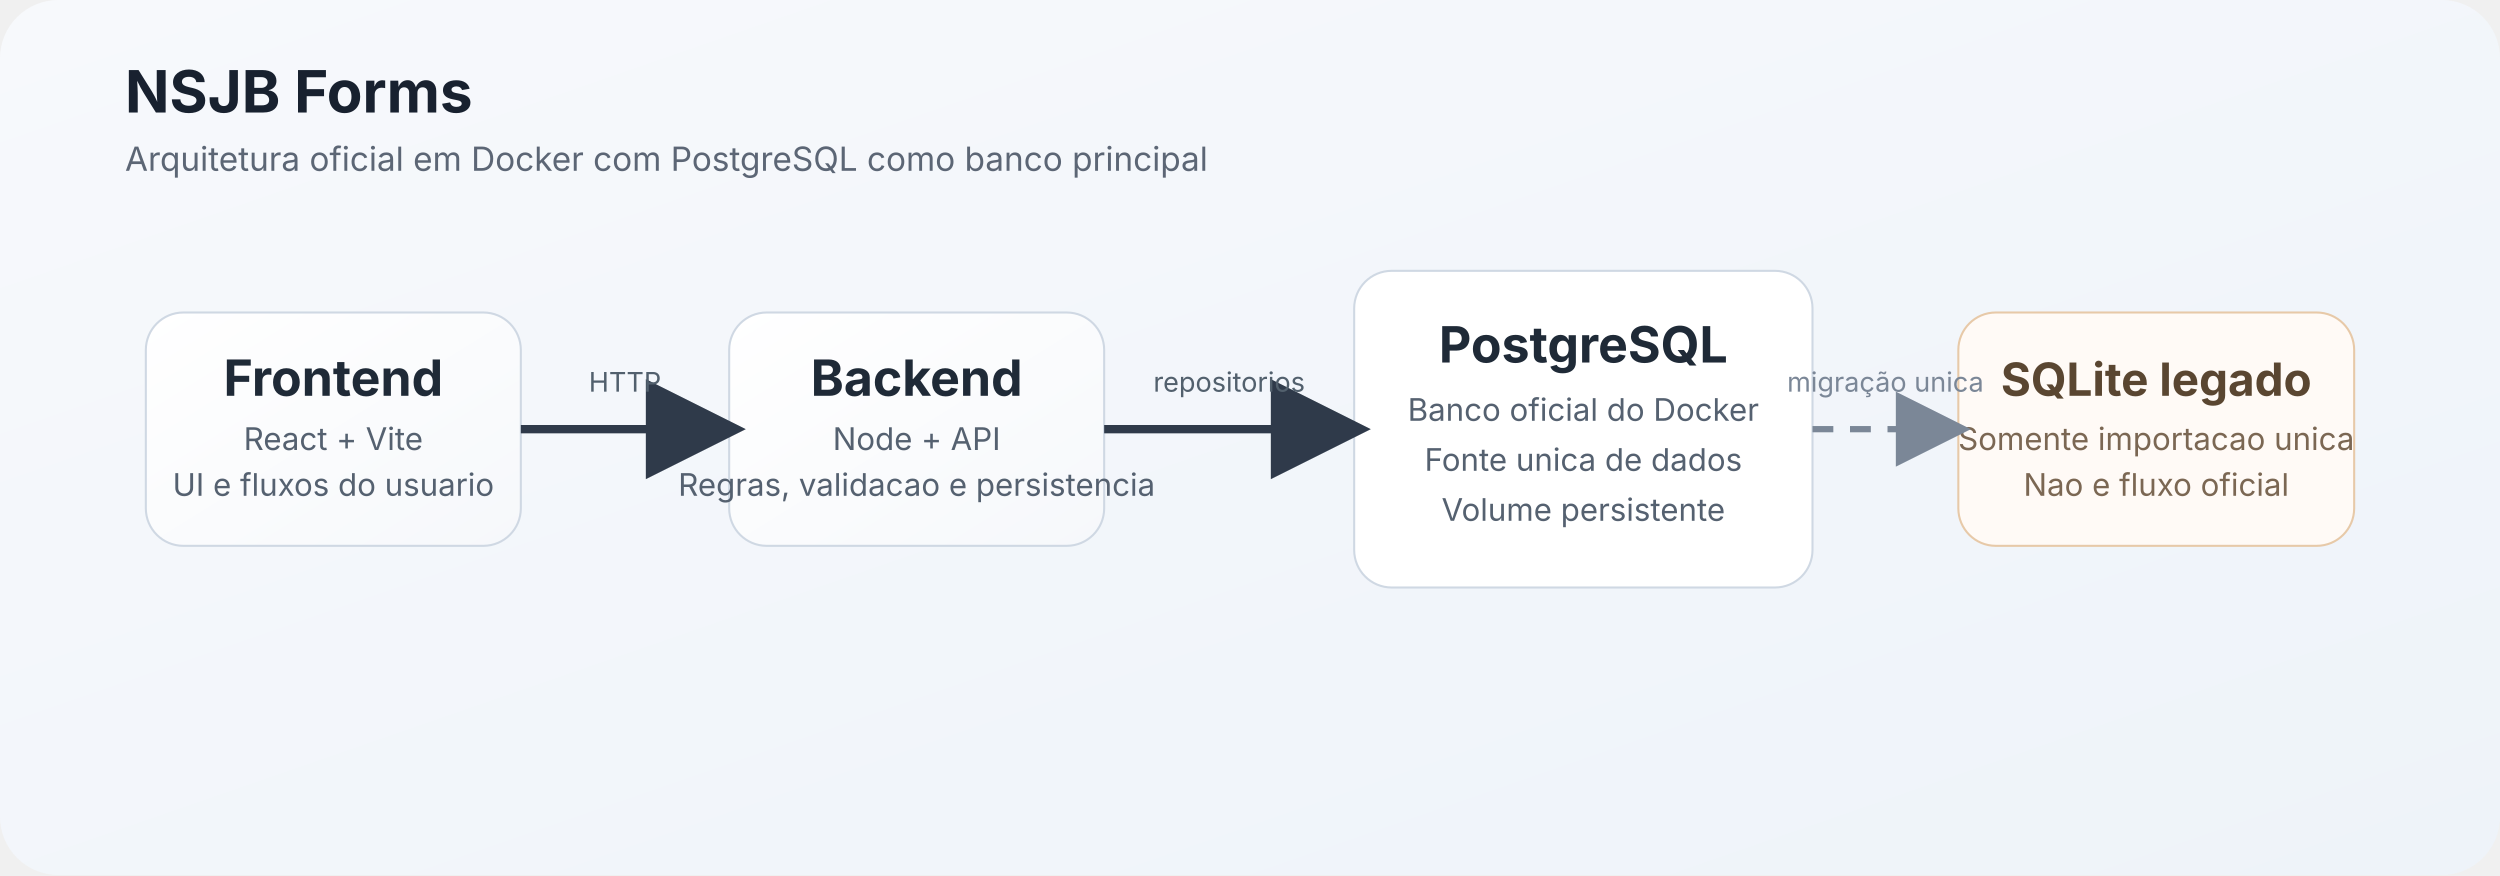
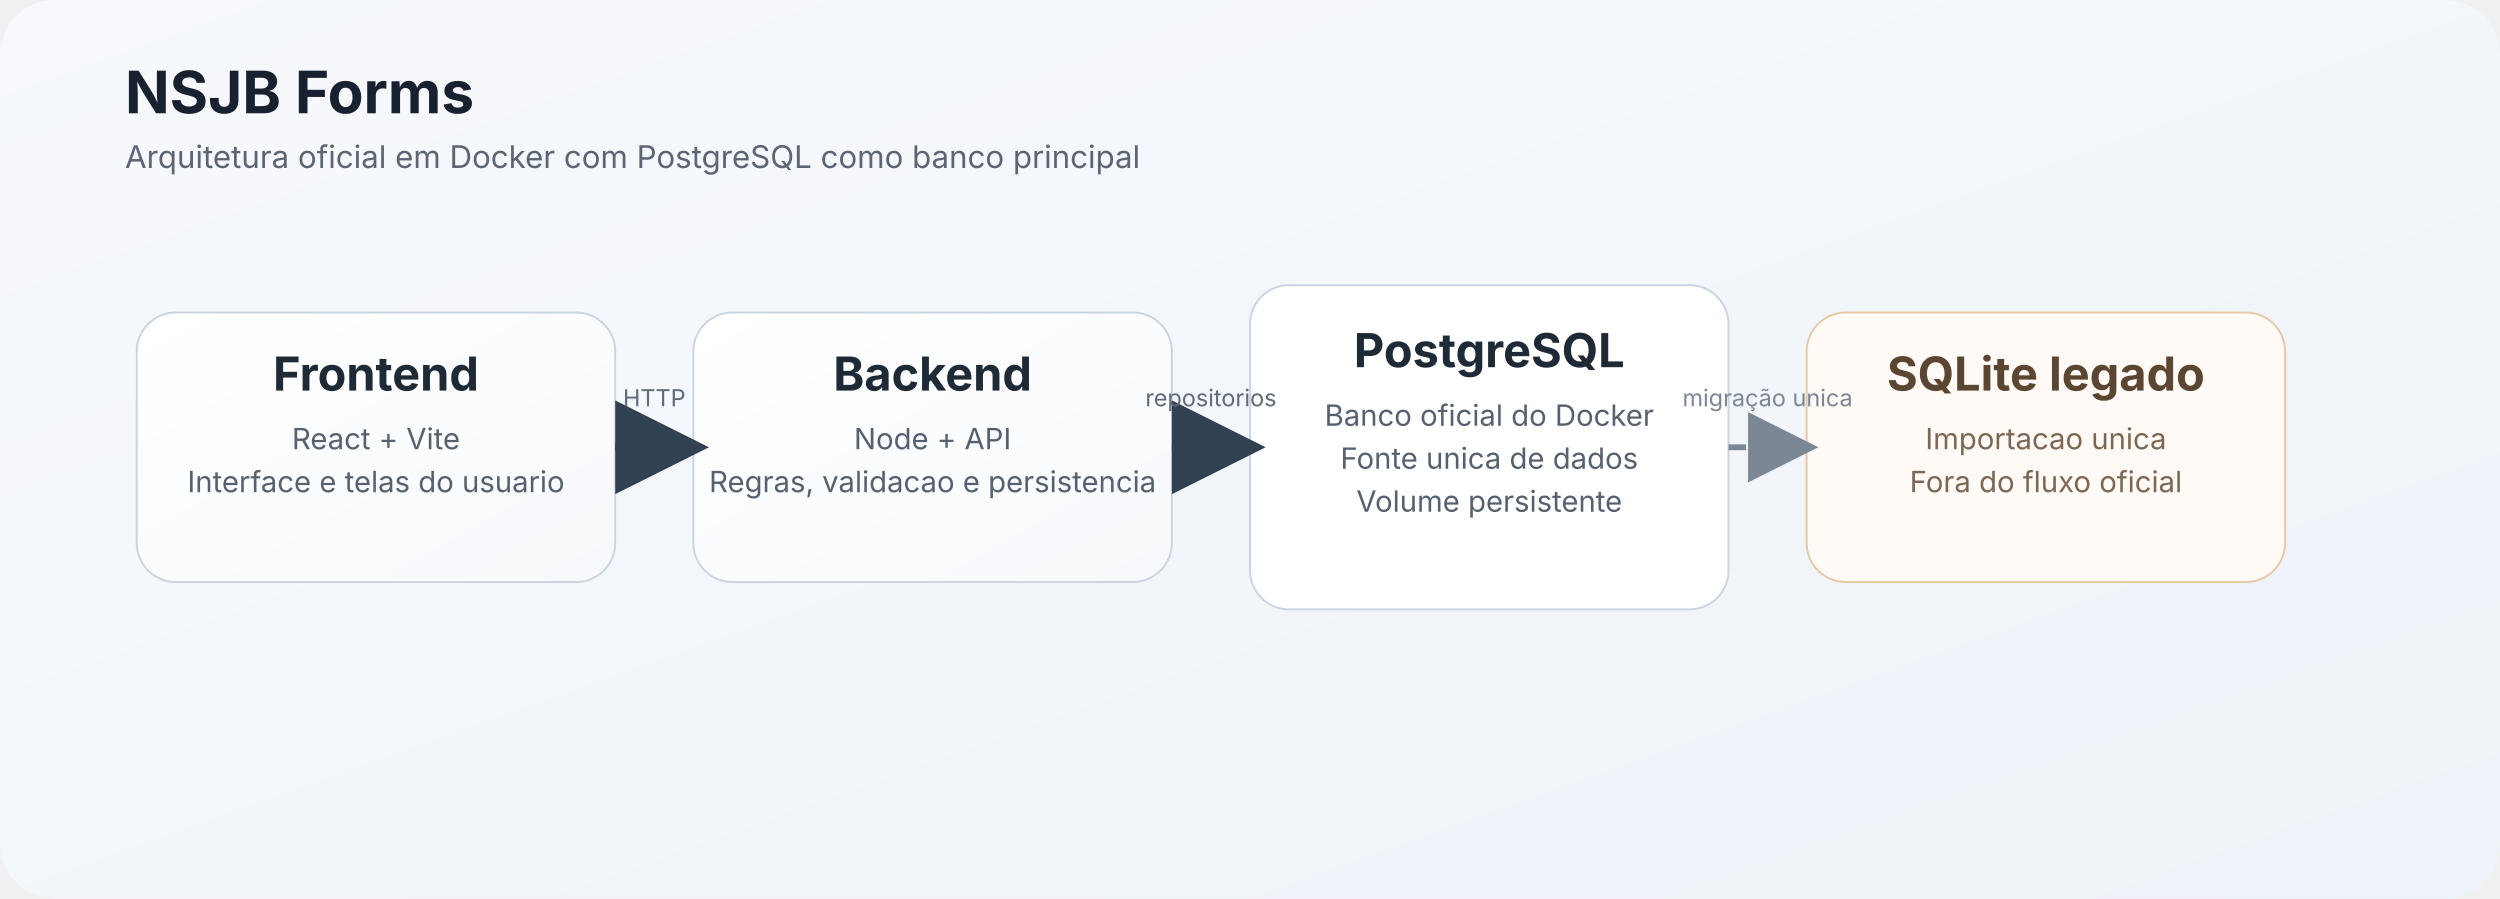
- <svg xmlns="http://www.w3.org/2000/svg" width="1200" height="420" viewBox="0 0 1200 420" role="img" aria-labelledby="title desc">
+ <svg xmlns="http://www.w3.org/2000/svg" width="1280" height="460" viewBox="0 0 1280 460" role="img" aria-labelledby="title desc">
  <defs>
    <linearGradient id="bg" x1="0" y1="0" x2="1" y2="1">
      <stop offset="0%" stop-color="#f7f9fc" />
      <stop offset="100%" stop-color="#eef3f9" />
    </linearGradient>
    <linearGradient id="card" x1="0" y1="0" x2="1" y2="1">
      <stop offset="0%" stop-color="#ffffff" />
-       <stop offset="100%" stop-color="#f6f8fb" />
+       <stop offset="100%" stop-color="#f7f9fc" />
    </linearGradient>
    <marker id="arrow" markerWidth="12" markerHeight="12" refX="10" refY="6" orient="auto">
-       <path d="M0,0 L12,6 L0,12 z" fill="#2f3a4a" />
+       <path d="M0,0 L12,6 L0,12 z" fill="#324152" />
    </marker>
    <marker id="arrowSoft" markerWidth="12" markerHeight="12" refX="10" refY="6" orient="auto">
-       <path d="M0,0 L12,6 L0,12 z" fill="#7b8797" />
+       <path d="M0,0 L12,6 L0,12 z" fill="#7c8796" />
    </marker>
  </defs>
-   <rect x="0" y="0" width="1200" height="420" rx="28" fill="url(#bg)" />
-   <text x="60" y="54" font-family="Inter, Segoe UI, Arial, sans-serif" font-size="28" font-weight="700" fill="#18212f">NSJB Forms</text>
-   <text x="60" y="82" font-family="Inter, Segoe UI, Arial, sans-serif" font-size="16" fill="#5c6675">Arquitetura oficial em Docker com PostgreSQL como banco principal</text>
-   <rect x="70" y="150" width="180" height="112" rx="18" fill="url(#card)" stroke="#cfd8e3" />
-   <text x="160" y="190" text-anchor="middle" font-family="Inter, Segoe UI, Arial, sans-serif" font-size="24" font-weight="700" fill="#1f2a37">Frontend</text>
-   <text x="160" y="216" text-anchor="middle" font-family="Inter, Segoe UI, Arial, sans-serif" font-size="15" fill="#556170">React + Vite</text>
-   <text x="160" y="238" text-anchor="middle" font-family="Inter, Segoe UI, Arial, sans-serif" font-size="15" fill="#556170">UI e fluxos do usuario</text>
-   <rect x="350" y="150" width="180" height="112" rx="18" fill="url(#card)" stroke="#cfd8e3" />
-   <text x="440" y="190" text-anchor="middle" font-family="Inter, Segoe UI, Arial, sans-serif" font-size="24" font-weight="700" fill="#1f2a37">Backend</text>
-   <text x="440" y="216" text-anchor="middle" font-family="Inter, Segoe UI, Arial, sans-serif" font-size="15" fill="#556170">Node + API</text>
-   <text x="440" y="238" text-anchor="middle" font-family="Inter, Segoe UI, Arial, sans-serif" font-size="15" fill="#556170">Regras, validacao e persistencia</text>
-   <rect x="650" y="130" width="220" height="152" rx="18" fill="#ffffff" stroke="#cfd8e3" />
-   <text x="760" y="174" text-anchor="middle" font-family="Inter, Segoe UI, Arial, sans-serif" font-size="24" font-weight="700" fill="#1f2a37">PostgreSQL</text>
-   <text x="760" y="202" text-anchor="middle" font-family="Inter, Segoe UI, Arial, sans-serif" font-size="15" fill="#556170">Banco oficial do Docker</text>
-   <text x="760" y="226" text-anchor="middle" font-family="Inter, Segoe UI, Arial, sans-serif" font-size="15" fill="#556170">Fonte unica de dados</text>
-   <text x="760" y="250" text-anchor="middle" font-family="Inter, Segoe UI, Arial, sans-serif" font-size="15" fill="#556170">Volume persistente</text>
-   <rect x="940" y="150" width="190" height="112" rx="18" fill="#fffaf6" stroke="#e7c9a8" />
-   <text x="1035" y="190" text-anchor="middle" font-family="Inter, Segoe UI, Arial, sans-serif" font-size="22" font-weight="700" fill="#5a4631">SQLite legado</text>
-   <text x="1035" y="216" text-anchor="middle" font-family="Inter, Segoe UI, Arial, sans-serif" font-size="15" fill="#7b6753">Somente importacao unica</text>
-   <text x="1035" y="238" text-anchor="middle" font-family="Inter, Segoe UI, Arial, sans-serif" font-size="15" fill="#7b6753">Nao e fluxo oficial</text>
-   <path d="M250 206 L350 206" stroke="#2f3a4a" stroke-width="4" fill="none" marker-end="url(#arrow)" />
-   <path d="M530 206 L650 206" stroke="#2f3a4a" stroke-width="4" fill="none" marker-end="url(#arrow)" />
-   <path d="M870 206 L940 206" stroke="#7b8797" stroke-width="3" stroke-dasharray="10 8" fill="none" marker-end="url(#arrowSoft)" />
-   <text x="300" y="188" text-anchor="middle" font-family="Inter, Segoe UI, Arial, sans-serif" font-size="13" fill="#52606d">HTTP</text>
-   <text x="590" y="188" text-anchor="middle" font-family="Inter, Segoe UI, Arial, sans-serif" font-size="13" fill="#52606d">repositorios</text>
-   <text x="905" y="188" text-anchor="middle" font-family="Inter, Segoe UI, Arial, sans-serif" font-size="13" fill="#7b8797">migração unica</text>
+   <rect x="0" y="0" width="1280" height="460" rx="28" fill="url(#bg)" />
+   <text x="64" y="58" font-family="Inter, Segoe UI, Arial, sans-serif" font-size="30" font-weight="700" fill="#18212f">NSJB Forms</text>
+   <text x="64" y="86" font-family="Inter, Segoe UI, Arial, sans-serif" font-size="16" fill="#5b6574">Arquitetura oficial em Docker com PostgreSQL como banco principal</text>
+   <rect x="70" y="160" width="245" height="138" rx="20" fill="url(#card)" stroke="#cad4e1" />
+   <text x="192.5" y="200" text-anchor="middle" font-family="Inter, Segoe UI, Arial, sans-serif" font-size="24" font-weight="700" fill="#1f2a37">Frontend</text>
+   <text x="192.5" y="230" text-anchor="middle" font-family="Inter, Segoe UI, Arial, sans-serif" font-size="15" fill="#566170">React + Vite</text>
+   <text x="192.5" y="252" text-anchor="middle" font-family="Inter, Segoe UI, Arial, sans-serif" font-size="15" fill="#566170">Interface e telas do usuario</text>
+   <rect x="355" y="160" width="245" height="138" rx="20" fill="url(#card)" stroke="#cad4e1" />
+   <text x="477.5" y="200" text-anchor="middle" font-family="Inter, Segoe UI, Arial, sans-serif" font-size="24" font-weight="700" fill="#1f2a37">Backend</text>
+   <text x="477.5" y="230" text-anchor="middle" font-family="Inter, Segoe UI, Arial, sans-serif" font-size="15" fill="#566170">Node + API</text>
+   <text x="477.5" y="252" text-anchor="middle" font-family="Inter, Segoe UI, Arial, sans-serif" font-size="15" fill="#566170">Regras, validacao e persistencia</text>
+   <rect x="640" y="146" width="245" height="166" rx="20" fill="#ffffff" stroke="#cad4e1" />
+   <text x="762.5" y="188" text-anchor="middle" font-family="Inter, Segoe UI, Arial, sans-serif" font-size="24" font-weight="700" fill="#1f2a37">PostgreSQL</text>
+   <text x="762.5" y="218" text-anchor="middle" font-family="Inter, Segoe UI, Arial, sans-serif" font-size="15" fill="#566170">Banco oficial do Docker</text>
+   <text x="762.5" y="240" text-anchor="middle" font-family="Inter, Segoe UI, Arial, sans-serif" font-size="15" fill="#566170">Fonte unica de dados</text>
+   <text x="762.5" y="262" text-anchor="middle" font-family="Inter, Segoe UI, Arial, sans-serif" font-size="15" fill="#566170">Volume persistente</text>
+   <rect x="925" y="160" width="245" height="138" rx="20" fill="#fffaf6" stroke="#e6c8a9" />
+   <text x="1047.5" y="200" text-anchor="middle" font-family="Inter, Segoe UI, Arial, sans-serif" font-size="24" font-weight="700" fill="#5a4631">SQLite legado</text>
+   <text x="1047.5" y="230" text-anchor="middle" font-family="Inter, Segoe UI, Arial, sans-serif" font-size="15" fill="#7b6753">Importacao unica</text>
+   <text x="1047.5" y="252" text-anchor="middle" font-family="Inter, Segoe UI, Arial, sans-serif" font-size="15" fill="#7b6753">Fora do fluxo oficial</text>
+   <path d="M315 229 L355 229" stroke="#324152" stroke-width="4" fill="none" marker-end="url(#arrow)" />
+   <path d="M600 229 L640 229" stroke="#324152" stroke-width="4" fill="none" marker-end="url(#arrow)" />
+   <path d="M885 229 L925 229" stroke="#7c8796" stroke-width="3" stroke-dasharray="9 7" fill="none" marker-end="url(#arrowSoft)" />
+   <text x="335" y="208" text-anchor="middle" font-family="Inter, Segoe UI, Arial, sans-serif" font-size="12" fill="#5f6b79">HTTP</text>
+   <text x="620" y="208" text-anchor="middle" font-family="Inter, Segoe UI, Arial, sans-serif" font-size="12" fill="#5f6b79">repositorios</text>
+   <text x="905" y="208" text-anchor="middle" font-family="Inter, Segoe UI, Arial, sans-serif" font-size="12" fill="#7c8796">migração unica</text>
</svg>
